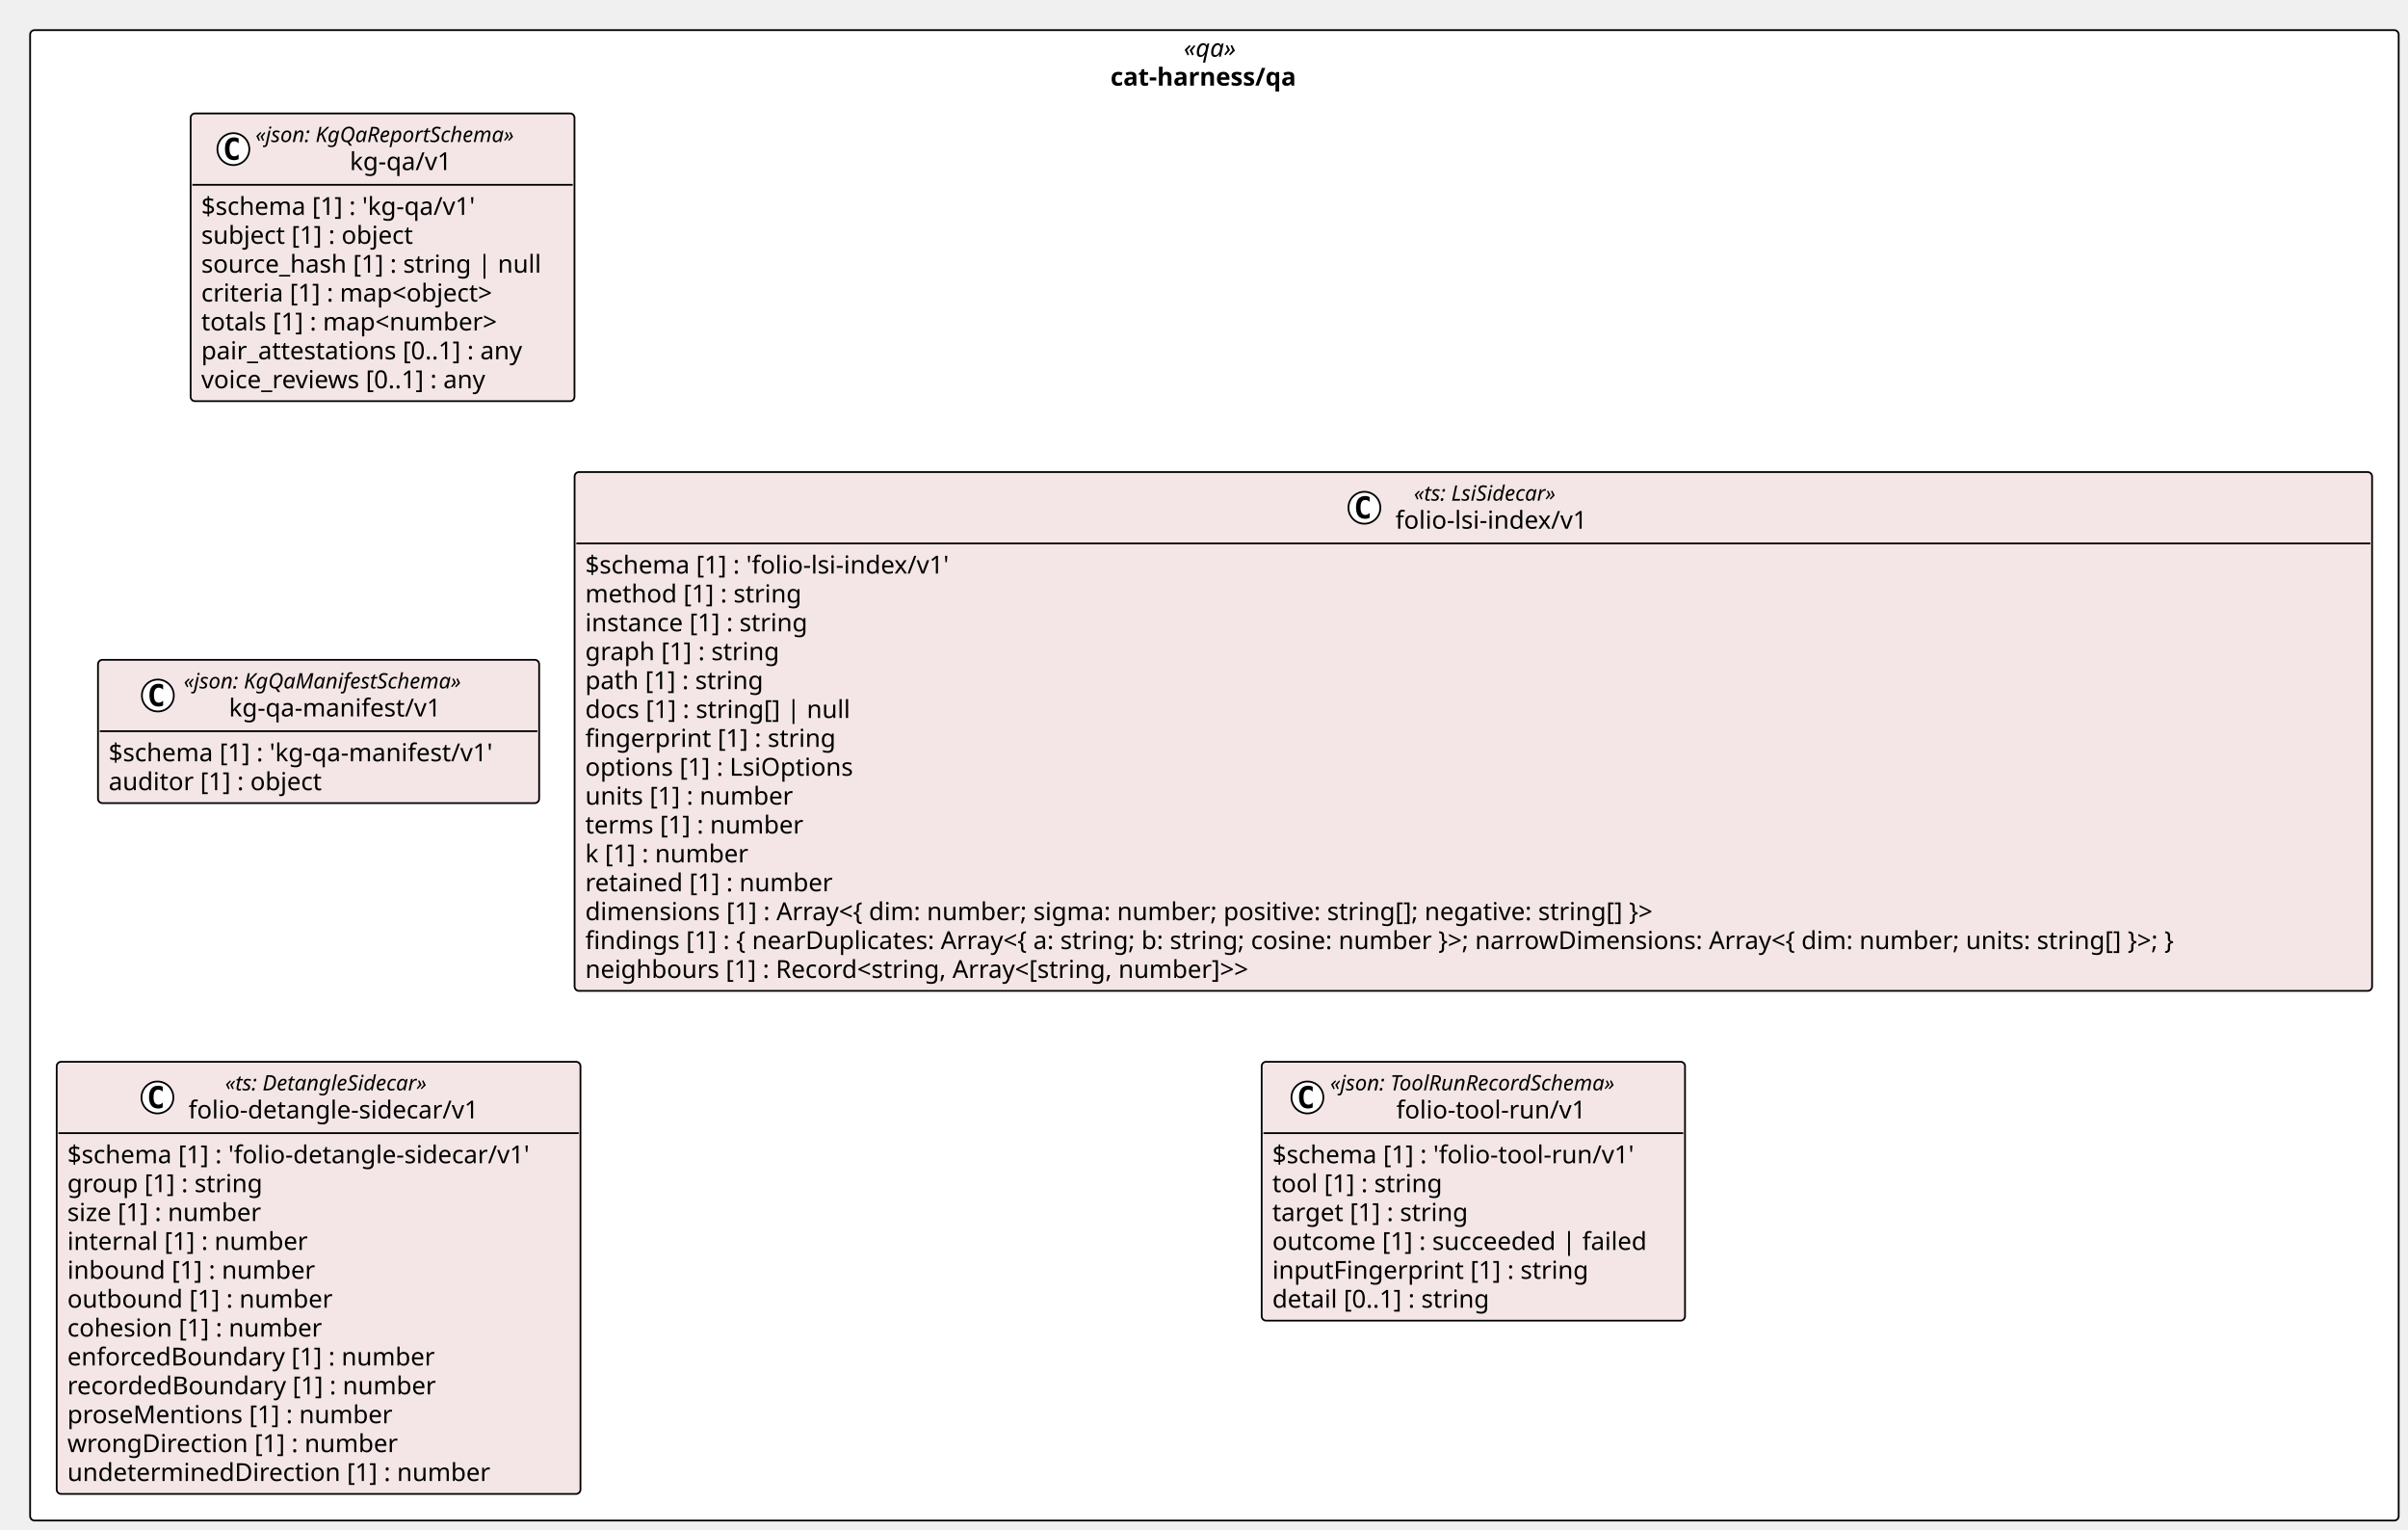
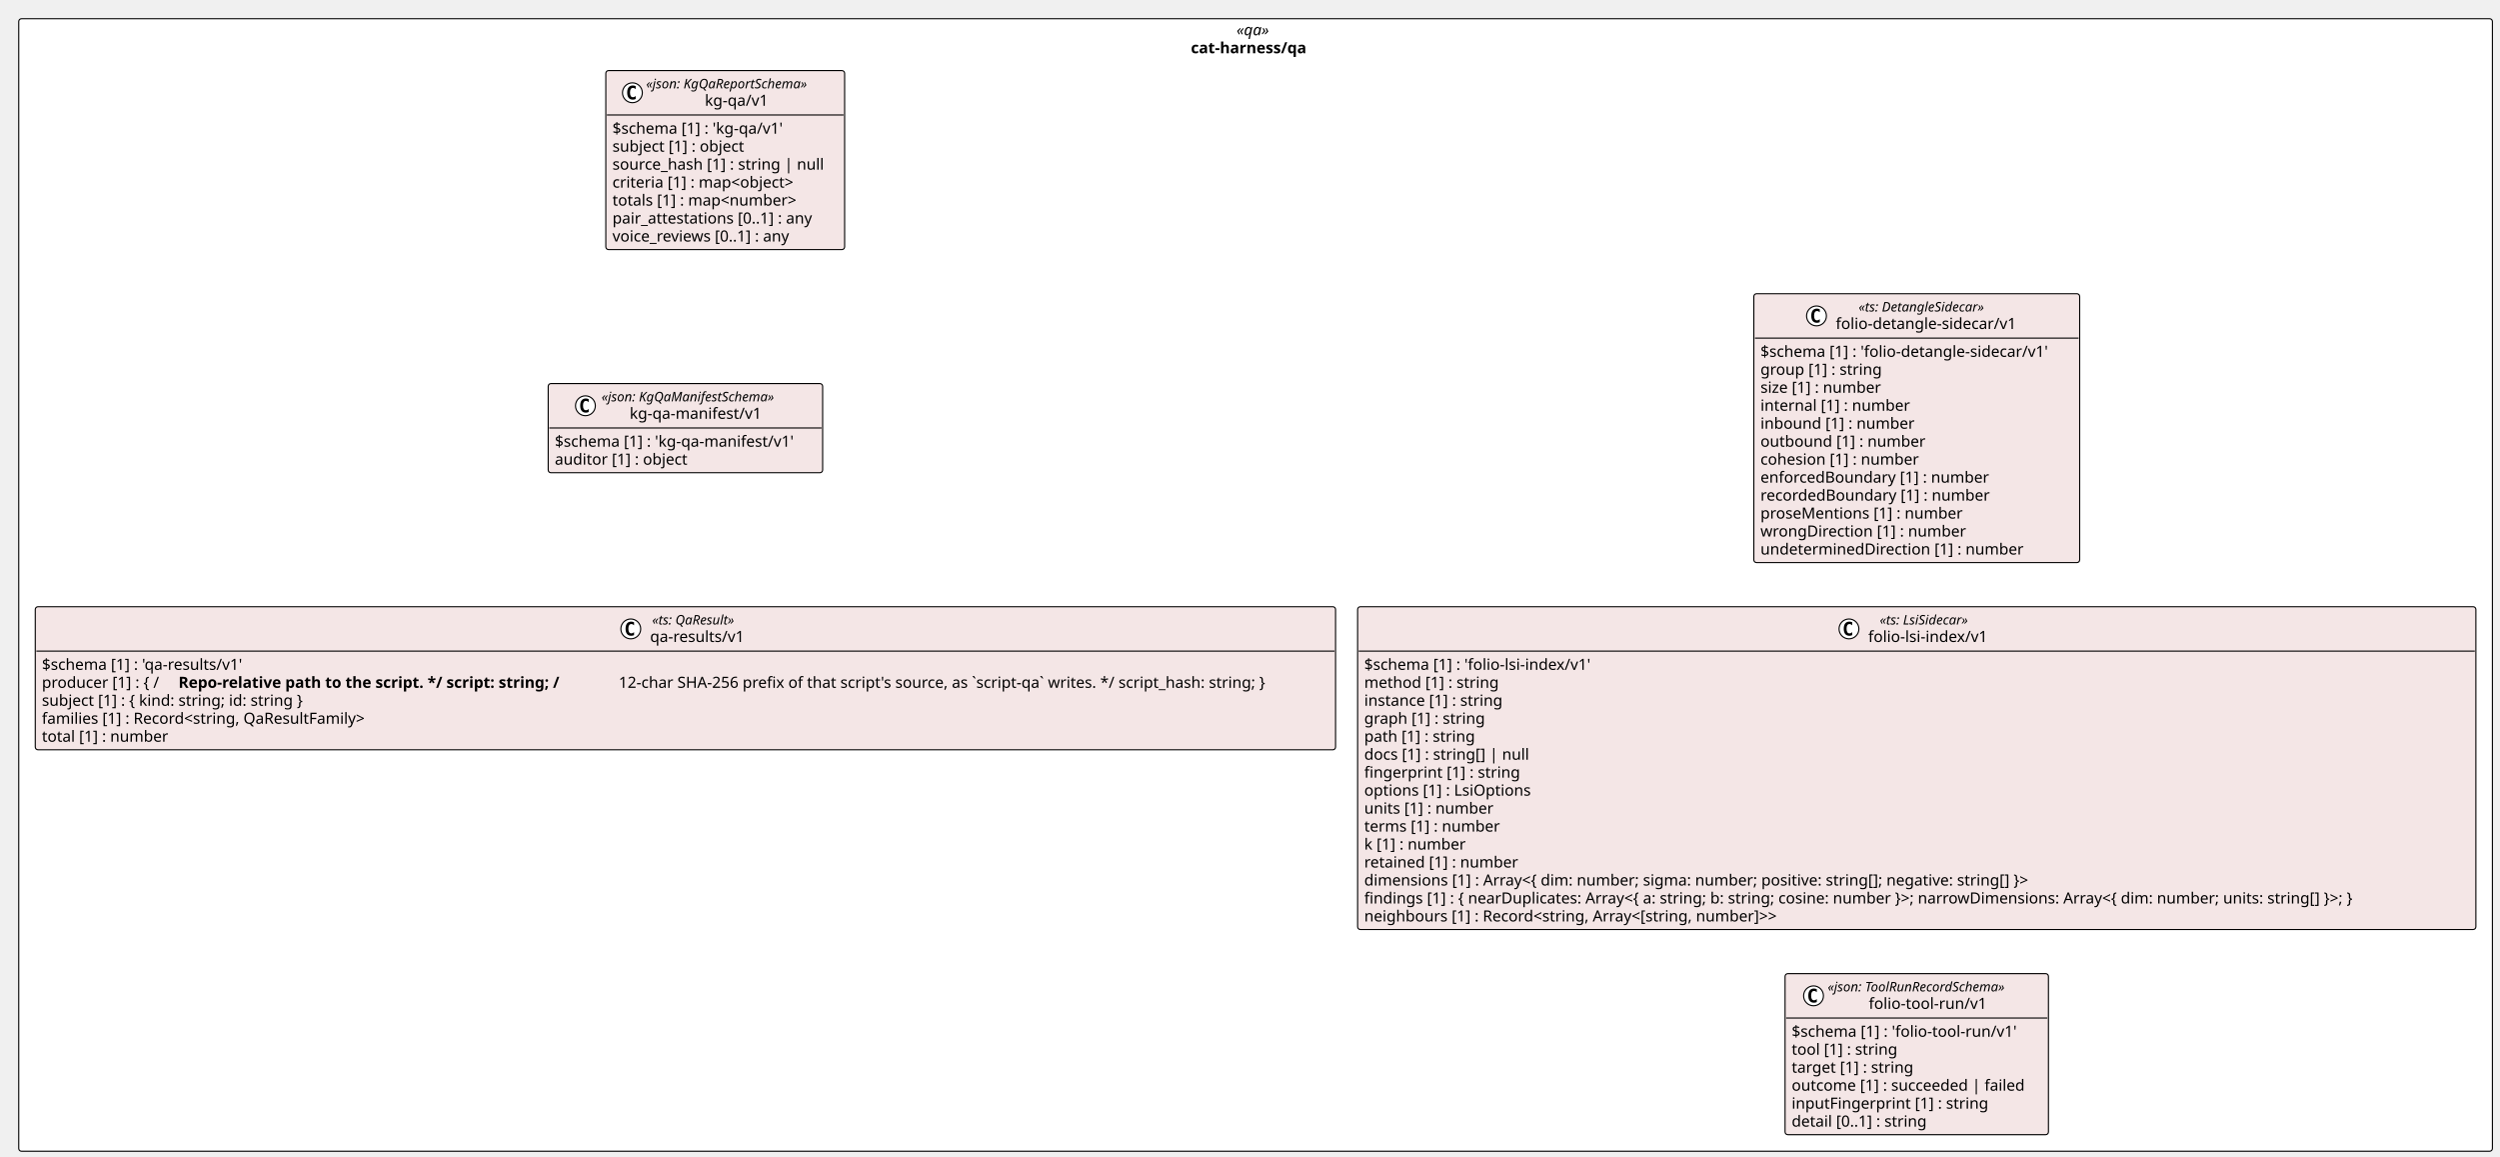
- <svg xmlns="http://www.w3.org/2000/svg" contentStyleType="text/css" height="863px" preserveAspectRatio="none" style="width:1359px;height:863px;background:#FFFFFF;" version="1.1" viewBox="0 0 1359 863" width="1359px" zoomAndPan="magnify">
+ <svg xmlns="http://www.w3.org/2000/svg" contentStyleType="text/css" height="1049px" preserveAspectRatio="none" style="width:2267px;height:1049px;background:#FFFFFF;" version="1.1" viewBox="0 0 2267 1049" width="2267px" zoomAndPan="magnify">
  <defs />
  <g>
-     <rect fill="#FFFFFF" height="840.891" rx="2.5" ry="2.5" style="stroke:#000000;stroke-width:1.0;" width="1336.734" x="17" y="17" />
-     <text fill="#000000" font-family="Verdana" font-size="14" font-style="italic" lengthAdjust="spacing" textLength="34.597" x="668.069" y="31.995">«qa»</text>
-     <text fill="#000000" font-family="Verdana" font-size="14" font-weight="bold" lengthAdjust="spacing" textLength="117.277" x="626.729" y="48.292">cat-harness/qa</text>
+     <rect fill="#FFFFFF" height="1026.938" rx="2.5" ry="2.5" style="stroke:#000000;stroke-width:1.0;" width="2244.027" x="17" y="17" />
+     <text fill="#000000" font-family="Verdana" font-size="14" font-style="italic" lengthAdjust="spacing" textLength="34.597" x="1121.715" y="31.995">«qa»</text>
+     <text fill="#000000" font-family="Verdana" font-size="14" font-weight="bold" lengthAdjust="spacing" textLength="117.277" x="1080.375" y="48.292">cat-harness/qa</text>
    <g id="elem_cat_harness_qa_kg_qa_v1_kg_qa_v1">
-       <rect codeLine="11" fill="#F4E6E6" height="162.344" id="cat_harness_qa_kg_qa_v1_kg_qa_v1" rx="2.5" ry="2.5" style="stroke:#000000;stroke-width:1.0;" width="216.648" x="107.582" y="64" />
-       <ellipse cx="131.708" cy="84.133" fill="#FFFFFF" rx="9" ry="9" style="stroke:#000000;stroke-width:1.0;" />
-       <path d="M134.676,89.773 Q134.098,90.07 133.458,90.211 Q132.817,90.367 132.114,90.367 Q129.614,90.367 128.286,88.727 Q126.973,87.07 126.973,83.945 Q126.973,80.82 128.286,79.164 Q129.614,77.508 132.114,77.508 Q132.817,77.508 133.458,77.664 Q134.114,77.82 134.676,78.117 L134.676,80.836 Q134.051,80.258 133.458,79.992 Q132.864,79.711 132.239,79.711 Q130.895,79.711 130.208,80.789 Q129.52,81.852 129.52,83.945 Q129.52,86.039 130.208,87.117 Q130.895,88.18 132.239,88.18 Q132.864,88.18 133.458,87.914 Q134.051,87.633 134.676,87.055 L134.676,89.773 Z " fill="#000000" />
-       <text fill="#000000" font-family="Verdana" font-size="12" font-style="italic" lengthAdjust="spacing" textLength="167.924" x="144.18" y="80.139">«json: KgQaReportSchema»</text>
-       <text fill="#000000" font-family="Verdana" font-size="14" lengthAdjust="spacing" textLength="61.421" x="197.431" y="95.964">kg-qa/v1</text>
-       <line style="stroke:#000000;stroke-width:1.0;" x1="108.582" x2="323.229" y1="104.266" y2="104.266" />
-       <text fill="#000000" font-family="Verdana" font-size="14" lengthAdjust="spacing" textLength="170.618" x="113.582" y="121.261">$schema [1] : 'kg-qa/v1'</text>
-       <text fill="#000000" font-family="Verdana" font-size="14" lengthAdjust="spacing" textLength="131.783" x="113.582" y="137.558">subject [1] : object</text>
-       <text fill="#000000" font-family="Verdana" font-size="14" lengthAdjust="spacing" textLength="204.648" x="113.582" y="153.855">source_hash [1] : string | null</text>
-       <text fill="#000000" font-family="Verdana" font-size="14" lengthAdjust="spacing" textLength="185.274" x="113.582" y="170.151">criteria [1] : map&lt;object&gt;</text>
-       <text fill="#000000" font-family="Verdana" font-size="14" lengthAdjust="spacing" textLength="186.409" x="113.582" y="186.448">totals [1] : map&lt;number&gt;</text>
-       <text fill="#000000" font-family="Verdana" font-size="14" lengthAdjust="spacing" textLength="199.199" x="113.582" y="202.745">pair_attestations [0..1] : any</text>
-       <text fill="#000000" font-family="Verdana" font-size="14" lengthAdjust="spacing" textLength="179.395" x="113.582" y="219.042">voice_reviews [0..1] : any</text>
+       <rect codeLine="11" fill="#F4E6E6" height="162.344" id="cat_harness_qa_kg_qa_v1_kg_qa_v1" rx="2.5" ry="2.5" style="stroke:#000000;stroke-width:1.0;" width="216.648" x="549.573" y="64" />
+       <ellipse cx="573.699" cy="84.133" fill="#FFFFFF" rx="9" ry="9" style="stroke:#000000;stroke-width:1.0;" />
+       <path d="M576.668,89.773 Q576.09,90.07 575.449,90.211 Q574.808,90.367 574.105,90.367 Q571.605,90.367 570.277,88.727 Q568.965,87.07 568.965,83.945 Q568.965,80.82 570.277,79.164 Q571.605,77.508 574.105,77.508 Q574.808,77.508 575.449,77.664 Q576.105,77.82 576.668,78.117 L576.668,80.836 Q576.043,80.258 575.449,79.992 Q574.855,79.711 574.23,79.711 Q572.886,79.711 572.199,80.789 Q571.511,81.852 571.511,83.945 Q571.511,86.039 572.199,87.117 Q572.886,88.18 574.23,88.18 Q574.855,88.18 575.449,87.914 Q576.043,87.633 576.668,87.055 L576.668,89.773 Z " fill="#000000" />
+       <text fill="#000000" font-family="Verdana" font-size="12" font-style="italic" lengthAdjust="spacing" textLength="167.924" x="586.171" y="80.139">«json: KgQaReportSchema»</text>
+       <text fill="#000000" font-family="Verdana" font-size="14" lengthAdjust="spacing" textLength="61.421" x="639.423" y="95.964">kg-qa/v1</text>
+       <line style="stroke:#000000;stroke-width:1.0;" x1="550.573" x2="765.221" y1="104.266" y2="104.266" />
+       <text fill="#000000" font-family="Verdana" font-size="14" lengthAdjust="spacing" textLength="170.618" x="555.573" y="121.261">$schema [1] : 'kg-qa/v1'</text>
+       <text fill="#000000" font-family="Verdana" font-size="14" lengthAdjust="spacing" textLength="131.783" x="555.573" y="137.558">subject [1] : object</text>
+       <text fill="#000000" font-family="Verdana" font-size="14" lengthAdjust="spacing" textLength="204.648" x="555.573" y="153.855">source_hash [1] : string | null</text>
+       <text fill="#000000" font-family="Verdana" font-size="14" lengthAdjust="spacing" textLength="185.274" x="555.573" y="170.151">criteria [1] : map&lt;object&gt;</text>
+       <text fill="#000000" font-family="Verdana" font-size="14" lengthAdjust="spacing" textLength="186.409" x="555.573" y="186.448">totals [1] : map&lt;number&gt;</text>
+       <text fill="#000000" font-family="Verdana" font-size="14" lengthAdjust="spacing" textLength="199.199" x="555.573" y="202.745">pair_attestations [0..1] : any</text>
+       <text fill="#000000" font-family="Verdana" font-size="14" lengthAdjust="spacing" textLength="179.395" x="555.573" y="219.042">voice_reviews [0..1] : any</text>
    </g>
    <g id="elem_cat_harness_qa_kg_qa_manifest_v1_kg_qa_manifest_v1">
-       <rect codeLine="20" fill="#F4E6E6" height="80.859" id="cat_harness_qa_kg_qa_manifest_v1_kg_qa_manifest_v1" rx="2.5" ry="2.5" style="stroke:#000000;stroke-width:1.0;" width="248.975" x="55.31" y="372.273" />
-       <ellipse cx="89.082" cy="392.406" fill="#FFFFFF" rx="9" ry="9" style="stroke:#000000;stroke-width:1.0;" />
-       <path d="M92.05,398.047 Q91.472,398.344 90.832,398.484 Q90.191,398.641 89.488,398.641 Q86.988,398.641 85.66,397 Q84.347,395.344 84.347,392.219 Q84.347,389.094 85.66,387.438 Q86.988,385.781 89.488,385.781 Q90.191,385.781 90.832,385.938 Q91.488,386.094 92.05,386.391 L92.05,389.109 Q91.425,388.531 90.832,388.266 Q90.238,387.984 89.613,387.984 Q88.269,387.984 87.582,389.062 Q86.894,390.125 86.894,392.219 Q86.894,394.312 87.582,395.391 Q88.269,396.453 89.613,396.453 Q90.238,396.453 90.832,396.188 Q91.425,395.906 92.05,395.328 L92.05,398.047 Z " fill="#000000" />
-       <text fill="#000000" font-family="Verdana" font-size="12" font-style="italic" lengthAdjust="spacing" textLength="178.816" x="103.698" y="388.412">«json: KgQaManifestSchema»</text>
-       <text fill="#000000" font-family="Verdana" font-size="14" lengthAdjust="spacing" textLength="127.777" x="129.217" y="404.237">kg-qa-manifest/v1</text>
-       <line style="stroke:#000000;stroke-width:1.0;" x1="56.31" x2="303.285" y1="412.539" y2="412.539" />
-       <text fill="#000000" font-family="Verdana" font-size="14" lengthAdjust="spacing" textLength="236.975" x="61.31" y="429.534">$schema [1] : 'kg-qa-manifest/v1'</text>
-       <text fill="#000000" font-family="Verdana" font-size="14" lengthAdjust="spacing" textLength="131.079" x="61.31" y="445.831">auditor [1] : object</text>
+       <rect codeLine="20" fill="#F4E6E6" height="80.859" id="cat_harness_qa_kg_qa_manifest_v1_kg_qa_manifest_v1" rx="2.5" ry="2.5" style="stroke:#000000;stroke-width:1.0;" width="248.975" x="497.302" y="347.828" />
+       <ellipse cx="531.073" cy="367.961" fill="#FFFFFF" rx="9" ry="9" style="stroke:#000000;stroke-width:1.0;" />
+       <path d="M534.042,373.602 Q533.464,373.898 532.823,374.039 Q532.182,374.195 531.479,374.195 Q528.979,374.195 527.651,372.555 Q526.339,370.898 526.339,367.773 Q526.339,364.648 527.651,362.992 Q528.979,361.336 531.479,361.336 Q532.182,361.336 532.823,361.492 Q533.479,361.648 534.042,361.945 L534.042,364.664 Q533.417,364.086 532.823,363.82 Q532.229,363.539 531.604,363.539 Q530.26,363.539 529.573,364.617 Q528.885,365.68 528.885,367.773 Q528.885,369.867 529.573,370.945 Q530.26,372.008 531.604,372.008 Q532.229,372.008 532.823,371.742 Q533.417,371.461 534.042,370.883 L534.042,373.602 Z " fill="#000000" />
+       <text fill="#000000" font-family="Verdana" font-size="12" font-style="italic" lengthAdjust="spacing" textLength="178.816" x="545.689" y="363.967">«json: KgQaManifestSchema»</text>
+       <text fill="#000000" font-family="Verdana" font-size="14" lengthAdjust="spacing" textLength="127.777" x="571.208" y="379.792">kg-qa-manifest/v1</text>
+       <line style="stroke:#000000;stroke-width:1.0;" x1="498.302" x2="745.276" y1="388.094" y2="388.094" />
+       <text fill="#000000" font-family="Verdana" font-size="14" lengthAdjust="spacing" textLength="236.975" x="503.302" y="405.089">$schema [1] : 'kg-qa-manifest/v1'</text>
+       <text fill="#000000" font-family="Verdana" font-size="14" lengthAdjust="spacing" textLength="131.079" x="503.302" y="421.386">auditor [1] : object</text>
+     </g>
+     <g id="elem_cat_harness_qa_qa_results_v1">
+       <rect codeLine="24" fill="#F4E6E6" height="129.75" id="cat_harness_qa_qa_results_v1" rx="2.5" ry="2.5" style="stroke:#000000;stroke-width:1.0;" width="1179.578" x="32" y="550.172" />
+       <ellipse cx="572.221" cy="570.305" fill="#FFFFFF" rx="9" ry="9" style="stroke:#000000;stroke-width:1.0;" />
+       <path d="M575.19,575.945 Q574.612,576.242 573.971,576.383 Q573.331,576.539 572.627,576.539 Q570.127,576.539 568.799,574.898 Q567.487,573.242 567.487,570.117 Q567.487,566.992 568.799,565.336 Q570.127,563.68 572.627,563.68 Q573.331,563.68 573.971,563.836 Q574.627,563.992 575.19,564.289 L575.19,567.008 Q574.565,566.43 573.971,566.164 Q573.377,565.883 572.752,565.883 Q571.409,565.883 570.721,566.961 Q570.034,568.023 570.034,570.117 Q570.034,572.211 570.721,573.289 Q571.409,574.352 572.752,574.352 Q573.377,574.352 573.971,574.086 Q574.565,573.805 575.19,573.227 L575.19,575.945 Z " fill="#000000" />
+       <text fill="#000000" font-family="Verdana" font-size="12" font-style="italic" lengthAdjust="spacing" textLength="87.914" x="591.582" y="566.311">«ts: QaResult»</text>
+       <text fill="#000000" font-family="Verdana" font-size="14" lengthAdjust="spacing" textLength="91.636" x="589.721" y="582.136">qa-results/v1</text>
+       <line style="stroke:#000000;stroke-width:1.0;" x1="33" x2="1210.578" y1="590.438" y2="590.438" />
+       <text fill="#000000" font-family="Verdana" font-size="14" lengthAdjust="spacing" textLength="200.833" x="38" y="607.433">$schema [1] : 'qa-results/v1'</text>
+       <text fill="#000000" font-family="Verdana" font-size="14" lengthAdjust="spacing" textLength="119.007" x="38" y="623.73">producer [1] : { /</text>
+       <text fill="#000000" font-family="Verdana" font-size="14" font-weight="bold" lengthAdjust="spacing" textLength="394.946" x="161.881" y="623.73">Repo-relative path to the script. */ script: string; /</text>
+       <text fill="#000000" font-family="Verdana" font-size="14" lengthAdjust="spacing" textLength="644.301" x="561.277" y="623.73">12-char SHA-256 prefix of that script's source, as `script-qa` writes. */ script_hash: string; }</text>
+       <text fill="#000000" font-family="Verdana" font-size="14" lengthAdjust="spacing" textLength="265.768" x="38" y="640.026">subject [1] : { kind: string; id: string }</text>
+       <text fill="#000000" font-family="Verdana" font-size="14" lengthAdjust="spacing" textLength="324.235" x="38" y="656.323">families [1] : Record&lt;string, QaResultFamily&gt;</text>
+       <text fill="#000000" font-family="Verdana" font-size="14" lengthAdjust="spacing" textLength="124.551" x="38" y="672.62">total [1] : number</text>
    </g>
    <g id="elem_cat_harness_qa_folio_detangle_sidecar_v1">
-       <rect codeLine="24" fill="#F4E6E6" height="243.828" id="cat_harness_qa_folio_detangle_sidecar_v1" rx="2.5" ry="2.5" style="stroke:#000000;stroke-width:1.0;" width="295.596" x="32" y="599.062" />
-       <ellipse cx="88.849" cy="619.195" fill="#FFFFFF" rx="9" ry="9" style="stroke:#000000;stroke-width:1.0;" />
-       <path d="M91.817,624.836 Q91.239,625.133 90.599,625.273 Q89.958,625.43 89.255,625.43 Q86.755,625.43 85.427,623.789 Q84.114,622.133 84.114,619.008 Q84.114,615.883 85.427,614.227 Q86.755,612.57 89.255,612.57 Q89.958,612.57 90.599,612.727 Q91.255,612.883 91.817,613.18 L91.817,615.898 Q91.192,615.32 90.599,615.055 Q90.005,614.773 89.38,614.773 Q88.036,614.773 87.349,615.852 Q86.661,616.914 86.661,619.008 Q86.661,621.102 87.349,622.18 Q88.036,623.242 89.38,623.242 Q90.005,623.242 90.599,622.977 Q91.192,622.695 91.817,622.117 L91.817,624.836 Z " fill="#000000" />
-       <text fill="#000000" font-family="Verdana" font-size="12" font-style="italic" lengthAdjust="spacing" textLength="132.955" x="127.07" y="615.201">«ts: DetangleSidecar»</text>
-       <text fill="#000000" font-family="Verdana" font-size="14" lengthAdjust="spacing" textLength="174.398" x="106.349" y="631.026">folio-detangle-sidecar/v1</text>
-       <line style="stroke:#000000;stroke-width:1.0;" x1="33" x2="326.596" y1="639.328" y2="639.328" />
-       <text fill="#000000" font-family="Verdana" font-size="14" lengthAdjust="spacing" textLength="283.596" x="38" y="656.323">$schema [1] : 'folio-detangle-sidecar/v1'</text>
-       <text fill="#000000" font-family="Verdana" font-size="14" lengthAdjust="spacing" textLength="119.055" x="38" y="672.62">group [1] : string</text>
-       <text fill="#000000" font-family="Verdana" font-size="14" lengthAdjust="spacing" textLength="119.684" x="38" y="688.917">size [1] : number</text>
-       <text fill="#000000" font-family="Verdana" font-size="14" lengthAdjust="spacing" textLength="146.501" x="38" y="705.214">internal [1] : number</text>
-       <text fill="#000000" font-family="Verdana" font-size="14" lengthAdjust="spacing" textLength="149.386" x="38" y="721.511">inbound [1] : number</text>
-       <text fill="#000000" font-family="Verdana" font-size="14" lengthAdjust="spacing" textLength="159.551" x="38" y="737.808">outbound [1] : number</text>
-       <text fill="#000000" font-family="Verdana" font-size="14" lengthAdjust="spacing" textLength="154.909" x="38" y="754.105">cohesion [1] : number</text>
-       <text fill="#000000" font-family="Verdana" font-size="14" lengthAdjust="spacing" textLength="221.894" x="38" y="770.401">enforcedBoundary [1] : number</text>
-       <text fill="#000000" font-family="Verdana" font-size="14" lengthAdjust="spacing" textLength="222.735" x="38" y="786.698">recordedBoundary [1] : number</text>
-       <text fill="#000000" font-family="Verdana" font-size="14" lengthAdjust="spacing" textLength="195.33" x="38" y="802.995">proseMentions [1] : number</text>
-       <text fill="#000000" font-family="Verdana" font-size="14" lengthAdjust="spacing" textLength="199.623" x="38" y="819.292">wrongDirection [1] : number</text>
-       <text fill="#000000" font-family="Verdana" font-size="14" lengthAdjust="spacing" textLength="255.097" x="38" y="835.589">undeterminedDirection [1] : number</text>
+       <rect codeLine="31" fill="#F4E6E6" height="243.828" id="cat_harness_qa_folio_detangle_sidecar_v1" rx="2.5" ry="2.5" style="stroke:#000000;stroke-width:1.0;" width="295.596" x="1591.005" y="266.344" />
+       <ellipse cx="1647.853" cy="286.477" fill="#FFFFFF" rx="9" ry="9" style="stroke:#000000;stroke-width:1.0;" />
+       <path d="M1650.822,292.117 Q1650.244,292.414 1649.603,292.555 Q1648.963,292.711 1648.26,292.711 Q1645.76,292.711 1644.432,291.07 Q1643.119,289.414 1643.119,286.289 Q1643.119,283.164 1644.432,281.508 Q1645.76,279.852 1648.26,279.852 Q1648.963,279.852 1649.603,280.008 Q1650.26,280.164 1650.822,280.461 L1650.822,283.18 Q1650.197,282.602 1649.603,282.336 Q1649.01,282.055 1648.385,282.055 Q1647.041,282.055 1646.353,283.133 Q1645.666,284.195 1645.666,286.289 Q1645.666,288.383 1646.353,289.461 Q1647.041,290.523 1648.385,290.523 Q1649.01,290.523 1649.603,290.258 Q1650.197,289.977 1650.822,289.398 L1650.822,292.117 Z " fill="#000000" />
+       <text fill="#000000" font-family="Verdana" font-size="12" font-style="italic" lengthAdjust="spacing" textLength="132.955" x="1686.075" y="282.482">«ts: DetangleSidecar»</text>
+       <text fill="#000000" font-family="Verdana" font-size="14" lengthAdjust="spacing" textLength="174.398" x="1665.353" y="298.308">folio-detangle-sidecar/v1</text>
+       <line style="stroke:#000000;stroke-width:1.0;" x1="1592.005" x2="1885.601" y1="306.609" y2="306.609" />
+       <text fill="#000000" font-family="Verdana" font-size="14" lengthAdjust="spacing" textLength="283.596" x="1597.005" y="323.604">$schema [1] : 'folio-detangle-sidecar/v1'</text>
+       <text fill="#000000" font-family="Verdana" font-size="14" lengthAdjust="spacing" textLength="119.055" x="1597.005" y="339.901">group [1] : string</text>
+       <text fill="#000000" font-family="Verdana" font-size="14" lengthAdjust="spacing" textLength="119.684" x="1597.005" y="356.198">size [1] : number</text>
+       <text fill="#000000" font-family="Verdana" font-size="14" lengthAdjust="spacing" textLength="146.501" x="1597.005" y="372.495">internal [1] : number</text>
+       <text fill="#000000" font-family="Verdana" font-size="14" lengthAdjust="spacing" textLength="149.386" x="1597.005" y="388.792">inbound [1] : number</text>
+       <text fill="#000000" font-family="Verdana" font-size="14" lengthAdjust="spacing" textLength="159.551" x="1597.005" y="405.089">outbound [1] : number</text>
+       <text fill="#000000" font-family="Verdana" font-size="14" lengthAdjust="spacing" textLength="154.909" x="1597.005" y="421.386">cohesion [1] : number</text>
+       <text fill="#000000" font-family="Verdana" font-size="14" lengthAdjust="spacing" textLength="221.894" x="1597.005" y="437.683">enforcedBoundary [1] : number</text>
+       <text fill="#000000" font-family="Verdana" font-size="14" lengthAdjust="spacing" textLength="222.735" x="1597.005" y="453.979">recordedBoundary [1] : number</text>
+       <text fill="#000000" font-family="Verdana" font-size="14" lengthAdjust="spacing" textLength="195.33" x="1597.005" y="470.276">proseMentions [1] : number</text>
+       <text fill="#000000" font-family="Verdana" font-size="14" lengthAdjust="spacing" textLength="199.623" x="1597.005" y="486.573">wrongDirection [1] : number</text>
+       <text fill="#000000" font-family="Verdana" font-size="14" lengthAdjust="spacing" textLength="255.097" x="1597.005" y="502.87">undeterminedDirection [1] : number</text>
    </g>
    <g id="elem_cat_harness_qa_folio_lsi_index_v1">
-       <rect codeLine="38" fill="#F4E6E6" height="292.719" id="cat_harness_qa_folio_lsi_index_v1" rx="2.5" ry="2.5" style="stroke:#000000;stroke-width:1.0;" width="1014.449" x="324.285" y="266.344" />
-       <ellipse cx="770.023" cy="286.477" fill="#FFFFFF" rx="9" ry="9" style="stroke:#000000;stroke-width:1.0;" />
-       <path d="M772.992,292.117 Q772.414,292.414 771.773,292.555 Q771.133,292.711 770.43,292.711 Q767.93,292.711 766.602,291.07 Q765.289,289.414 765.289,286.289 Q765.289,283.164 766.602,281.508 Q767.93,279.852 770.43,279.852 Q771.133,279.852 771.773,280.008 Q772.43,280.164 772.992,280.461 L772.992,283.18 Q772.367,282.602 771.773,282.336 Q771.18,282.055 770.555,282.055 Q769.211,282.055 768.523,283.133 Q767.836,284.195 767.836,286.289 Q767.836,288.383 768.523,289.461 Q769.211,290.523 770.555,290.523 Q771.18,290.523 771.773,290.258 Q772.367,289.977 772.992,289.398 L772.992,292.117 Z " fill="#000000" />
-       <text fill="#000000" font-family="Verdana" font-size="12" font-style="italic" lengthAdjust="spacing" textLength="94.606" x="797.957" y="282.482">«ts: LsiSidecar»</text>
-       <text fill="#000000" font-family="Verdana" font-size="14" lengthAdjust="spacing" textLength="115.473" x="787.523" y="298.308">folio-lsi-index/v1</text>
-       <line style="stroke:#000000;stroke-width:1.0;" x1="325.285" x2="1337.734" y1="306.609" y2="306.609" />
-       <text fill="#000000" font-family="Verdana" font-size="14" lengthAdjust="spacing" textLength="224.67" x="330.285" y="323.604">$schema [1] : 'folio-lsi-index/v1'</text>
-       <text fill="#000000" font-family="Verdana" font-size="14" lengthAdjust="spacing" textLength="132.152" x="330.285" y="339.901">method [1] : string</text>
-       <text fill="#000000" font-family="Verdana" font-size="14" lengthAdjust="spacing" textLength="137.395" x="330.285" y="356.198">instance [1] : string</text>
-       <text fill="#000000" font-family="Verdana" font-size="14" lengthAdjust="spacing" textLength="119.068" x="330.285" y="372.495">graph [1] : string</text>
-       <text fill="#000000" font-family="Verdana" font-size="14" lengthAdjust="spacing" textLength="109.915" x="330.285" y="388.792">path [1] : string</text>
-       <text fill="#000000" font-family="Verdana" font-size="14" lengthAdjust="spacing" textLength="160.597" x="330.285" y="405.089">docs [1] : string[] | null</text>
-       <text fill="#000000" font-family="Verdana" font-size="14" lengthAdjust="spacing" textLength="151.929" x="330.285" y="421.386">fingerprint [1] : string</text>
-       <text fill="#000000" font-family="Verdana" font-size="14" lengthAdjust="spacing" textLength="162.463" x="330.285" y="437.683">options [1] : LsiOptions</text>
-       <text fill="#000000" font-family="Verdana" font-size="14" lengthAdjust="spacing" textLength="126.957" x="330.285" y="453.979">units [1] : number</text>
-       <text fill="#000000" font-family="Verdana" font-size="14" lengthAdjust="spacing" textLength="133.328" x="330.285" y="470.276">terms [1] : number</text>
-       <text fill="#000000" font-family="Verdana" font-size="14" lengthAdjust="spacing" textLength="100.645" x="330.285" y="486.573">k [1] : number</text>
-       <text fill="#000000" font-family="Verdana" font-size="14" lengthAdjust="spacing" textLength="151.238" x="330.285" y="502.87">retained [1] : number</text>
-       <text fill="#000000" font-family="Verdana" font-size="14" lengthAdjust="spacing" textLength="666.36" x="330.285" y="519.167">dimensions [1] : Array&lt;{ dim: number; sigma: number; positive: string[]; negative: string[] }&gt;</text>
-       <text fill="#000000" font-family="Verdana" font-size="14" lengthAdjust="spacing" textLength="1002.449" x="330.285" y="535.464">findings [1] : { nearDuplicates: Array&lt;{ a: string; b: string; cosine: number }&gt;; narrowDimensions: Array&lt;{ dim: number; units: string[] }&gt;; }</text>
-       <text fill="#000000" font-family="Verdana" font-size="14" lengthAdjust="spacing" textLength="414.272" x="330.285" y="551.761">neighbours [1] : Record&lt;string, Array&lt;[string, number]&gt;&gt;</text>
+       <rect codeLine="45" fill="#F4E6E6" height="292.719" id="cat_harness_qa_folio_lsi_index_v1" rx="2.5" ry="2.5" style="stroke:#000000;stroke-width:1.0;" width="1014.449" x="1231.578" y="550.172" />
+       <ellipse cx="1677.316" cy="570.305" fill="#FFFFFF" rx="9" ry="9" style="stroke:#000000;stroke-width:1.0;" />
+       <path d="M1680.285,575.945 Q1679.707,576.242 1679.066,576.383 Q1678.426,576.539 1677.723,576.539 Q1675.223,576.539 1673.895,574.898 Q1672.582,573.242 1672.582,570.117 Q1672.582,566.992 1673.895,565.336 Q1675.223,563.68 1677.723,563.68 Q1678.426,563.68 1679.066,563.836 Q1679.723,563.992 1680.285,564.289 L1680.285,567.008 Q1679.66,566.43 1679.066,566.164 Q1678.473,565.883 1677.848,565.883 Q1676.504,565.883 1675.816,566.961 Q1675.129,568.023 1675.129,570.117 Q1675.129,572.211 1675.816,573.289 Q1676.504,574.352 1677.848,574.352 Q1678.473,574.352 1679.066,574.086 Q1679.66,573.805 1680.285,573.227 L1680.285,575.945 Z " fill="#000000" />
+       <text fill="#000000" font-family="Verdana" font-size="12" font-style="italic" lengthAdjust="spacing" textLength="94.606" x="1705.25" y="566.311">«ts: LsiSidecar»</text>
+       <text fill="#000000" font-family="Verdana" font-size="14" lengthAdjust="spacing" textLength="115.473" x="1694.816" y="582.136">folio-lsi-index/v1</text>
+       <line style="stroke:#000000;stroke-width:1.0;" x1="1232.578" x2="2245.027" y1="590.438" y2="590.438" />
+       <text fill="#000000" font-family="Verdana" font-size="14" lengthAdjust="spacing" textLength="224.67" x="1237.578" y="607.433">$schema [1] : 'folio-lsi-index/v1'</text>
+       <text fill="#000000" font-family="Verdana" font-size="14" lengthAdjust="spacing" textLength="132.152" x="1237.578" y="623.73">method [1] : string</text>
+       <text fill="#000000" font-family="Verdana" font-size="14" lengthAdjust="spacing" textLength="137.395" x="1237.578" y="640.026">instance [1] : string</text>
+       <text fill="#000000" font-family="Verdana" font-size="14" lengthAdjust="spacing" textLength="119.068" x="1237.578" y="656.323">graph [1] : string</text>
+       <text fill="#000000" font-family="Verdana" font-size="14" lengthAdjust="spacing" textLength="109.915" x="1237.578" y="672.62">path [1] : string</text>
+       <text fill="#000000" font-family="Verdana" font-size="14" lengthAdjust="spacing" textLength="160.597" x="1237.578" y="688.917">docs [1] : string[] | null</text>
+       <text fill="#000000" font-family="Verdana" font-size="14" lengthAdjust="spacing" textLength="151.929" x="1237.578" y="705.214">fingerprint [1] : string</text>
+       <text fill="#000000" font-family="Verdana" font-size="14" lengthAdjust="spacing" textLength="162.463" x="1237.578" y="721.511">options [1] : LsiOptions</text>
+       <text fill="#000000" font-family="Verdana" font-size="14" lengthAdjust="spacing" textLength="126.957" x="1237.578" y="737.808">units [1] : number</text>
+       <text fill="#000000" font-family="Verdana" font-size="14" lengthAdjust="spacing" textLength="133.328" x="1237.578" y="754.105">terms [1] : number</text>
+       <text fill="#000000" font-family="Verdana" font-size="14" lengthAdjust="spacing" textLength="100.645" x="1237.578" y="770.401">k [1] : number</text>
+       <text fill="#000000" font-family="Verdana" font-size="14" lengthAdjust="spacing" textLength="151.238" x="1237.578" y="786.698">retained [1] : number</text>
+       <text fill="#000000" font-family="Verdana" font-size="14" lengthAdjust="spacing" textLength="666.36" x="1237.578" y="802.995">dimensions [1] : Array&lt;{ dim: number; sigma: number; positive: string[]; negative: string[] }&gt;</text>
+       <text fill="#000000" font-family="Verdana" font-size="14" lengthAdjust="spacing" textLength="1002.449" x="1237.578" y="819.292">findings [1] : { nearDuplicates: Array&lt;{ a: string; b: string; cosine: number }&gt;; narrowDimensions: Array&lt;{ dim: number; units: string[] }&gt;; }</text>
+       <text fill="#000000" font-family="Verdana" font-size="14" lengthAdjust="spacing" textLength="414.272" x="1237.578" y="835.589">neighbours [1] : Record&lt;string, Array&lt;[string, number]&gt;&gt;</text>
    </g>
    <g id="elem_cat_harness_qa_folio_tool_run_v1_folio_tool_run_v1">
-       <rect codeLine="55" fill="#F4E6E6" height="146.047" id="cat_harness_qa_folio_tool_run_v1_folio_tool_run_v1" rx="2.5" ry="2.5" style="stroke:#000000;stroke-width:1.0;" width="238.919" x="712.05" y="599.062" />
-       <ellipse cx="737.871" cy="619.195" fill="#FFFFFF" rx="9" ry="9" style="stroke:#000000;stroke-width:1.0;" />
-       <path d="M740.84,624.836 Q740.262,625.133 739.621,625.273 Q738.981,625.43 738.278,625.43 Q735.778,625.43 734.449,623.789 Q733.137,622.133 733.137,619.008 Q733.137,615.883 734.449,614.227 Q735.778,612.57 738.278,612.57 Q738.981,612.57 739.621,612.727 Q740.278,612.883 740.84,613.18 L740.84,615.898 Q740.215,615.32 739.621,615.055 Q739.028,614.773 738.403,614.773 Q737.059,614.773 736.371,615.852 Q735.684,616.914 735.684,619.008 Q735.684,621.102 736.371,622.18 Q737.059,623.242 738.403,623.242 Q739.028,623.242 739.621,622.977 Q740.215,622.695 740.84,622.117 L740.84,624.836 Z " fill="#000000" />
-       <text fill="#000000" font-family="Verdana" font-size="12" font-style="italic" lengthAdjust="spacing" textLength="186.428" x="750.721" y="615.201">«json: ToolRunRecordSchema»</text>
-       <text fill="#000000" font-family="Verdana" font-size="14" lengthAdjust="spacing" textLength="111.863" x="788.003" y="631.026">folio-tool-run/v1</text>
-       <line style="stroke:#000000;stroke-width:1.0;" x1="713.05" x2="949.969" y1="639.328" y2="639.328" />
-       <text fill="#000000" font-family="Verdana" font-size="14" lengthAdjust="spacing" textLength="221.06" x="718.05" y="656.323">$schema [1] : 'folio-tool-run/v1'</text>
-       <text fill="#000000" font-family="Verdana" font-size="14" lengthAdjust="spacing" textLength="104.597" x="718.05" y="672.62">tool [1] : string</text>
-       <text fill="#000000" font-family="Verdana" font-size="14" lengthAdjust="spacing" textLength="120.9" x="718.05" y="688.917">target [1] : string</text>
-       <text fill="#000000" font-family="Verdana" font-size="14" lengthAdjust="spacing" textLength="226.919" x="718.05" y="705.214">outcome [1] : succeeded | failed</text>
-       <text fill="#000000" font-family="Verdana" font-size="14" lengthAdjust="spacing" textLength="191.065" x="718.05" y="721.511">inputFingerprint [1] : string</text>
-       <text fill="#000000" font-family="Verdana" font-size="14" lengthAdjust="spacing" textLength="135.242" x="718.05" y="737.808">detail [0..1] : string</text>
+       <rect codeLine="62" fill="#F4E6E6" height="146.047" id="cat_harness_qa_folio_tool_run_v1_folio_tool_run_v1" rx="2.5" ry="2.5" style="stroke:#000000;stroke-width:1.0;" width="238.919" x="1619.343" y="882.891" />
+       <ellipse cx="1645.164" cy="903.023" fill="#FFFFFF" rx="9" ry="9" style="stroke:#000000;stroke-width:1.0;" />
+       <path d="M1648.133,908.664 Q1647.555,908.961 1646.914,909.102 Q1646.274,909.258 1645.571,909.258 Q1643.071,909.258 1641.742,907.617 Q1640.43,905.961 1640.43,902.836 Q1640.43,899.711 1641.742,898.055 Q1643.071,896.398 1645.571,896.398 Q1646.274,896.398 1646.914,896.555 Q1647.571,896.711 1648.133,897.008 L1648.133,899.727 Q1647.508,899.148 1646.914,898.883 Q1646.321,898.602 1645.696,898.602 Q1644.352,898.602 1643.664,899.68 Q1642.977,900.742 1642.977,902.836 Q1642.977,904.93 1643.664,906.008 Q1644.352,907.07 1645.696,907.07 Q1646.321,907.07 1646.914,906.805 Q1647.508,906.523 1648.133,905.945 L1648.133,908.664 Z " fill="#000000" />
+       <text fill="#000000" font-family="Verdana" font-size="12" font-style="italic" lengthAdjust="spacing" textLength="186.428" x="1658.013" y="899.029">«json: ToolRunRecordSchema»</text>
+       <text fill="#000000" font-family="Verdana" font-size="14" lengthAdjust="spacing" textLength="111.863" x="1695.296" y="914.855">folio-tool-run/v1</text>
+       <line style="stroke:#000000;stroke-width:1.0;" x1="1620.343" x2="1857.262" y1="923.156" y2="923.156" />
+       <text fill="#000000" font-family="Verdana" font-size="14" lengthAdjust="spacing" textLength="221.06" x="1625.343" y="940.151">$schema [1] : 'folio-tool-run/v1'</text>
+       <text fill="#000000" font-family="Verdana" font-size="14" lengthAdjust="spacing" textLength="104.597" x="1625.343" y="956.448">tool [1] : string</text>
+       <text fill="#000000" font-family="Verdana" font-size="14" lengthAdjust="spacing" textLength="120.9" x="1625.343" y="972.745">target [1] : string</text>
+       <text fill="#000000" font-family="Verdana" font-size="14" lengthAdjust="spacing" textLength="226.919" x="1625.343" y="989.042">outcome [1] : succeeded | failed</text>
+       <text fill="#000000" font-family="Verdana" font-size="14" lengthAdjust="spacing" textLength="191.065" x="1625.343" y="1005.339">inputFingerprint [1] : string</text>
+       <text fill="#000000" font-family="Verdana" font-size="14" lengthAdjust="spacing" textLength="135.242" x="1625.343" y="1021.636">detail [0..1] : string</text>
    </g>
  </g>
</svg>
